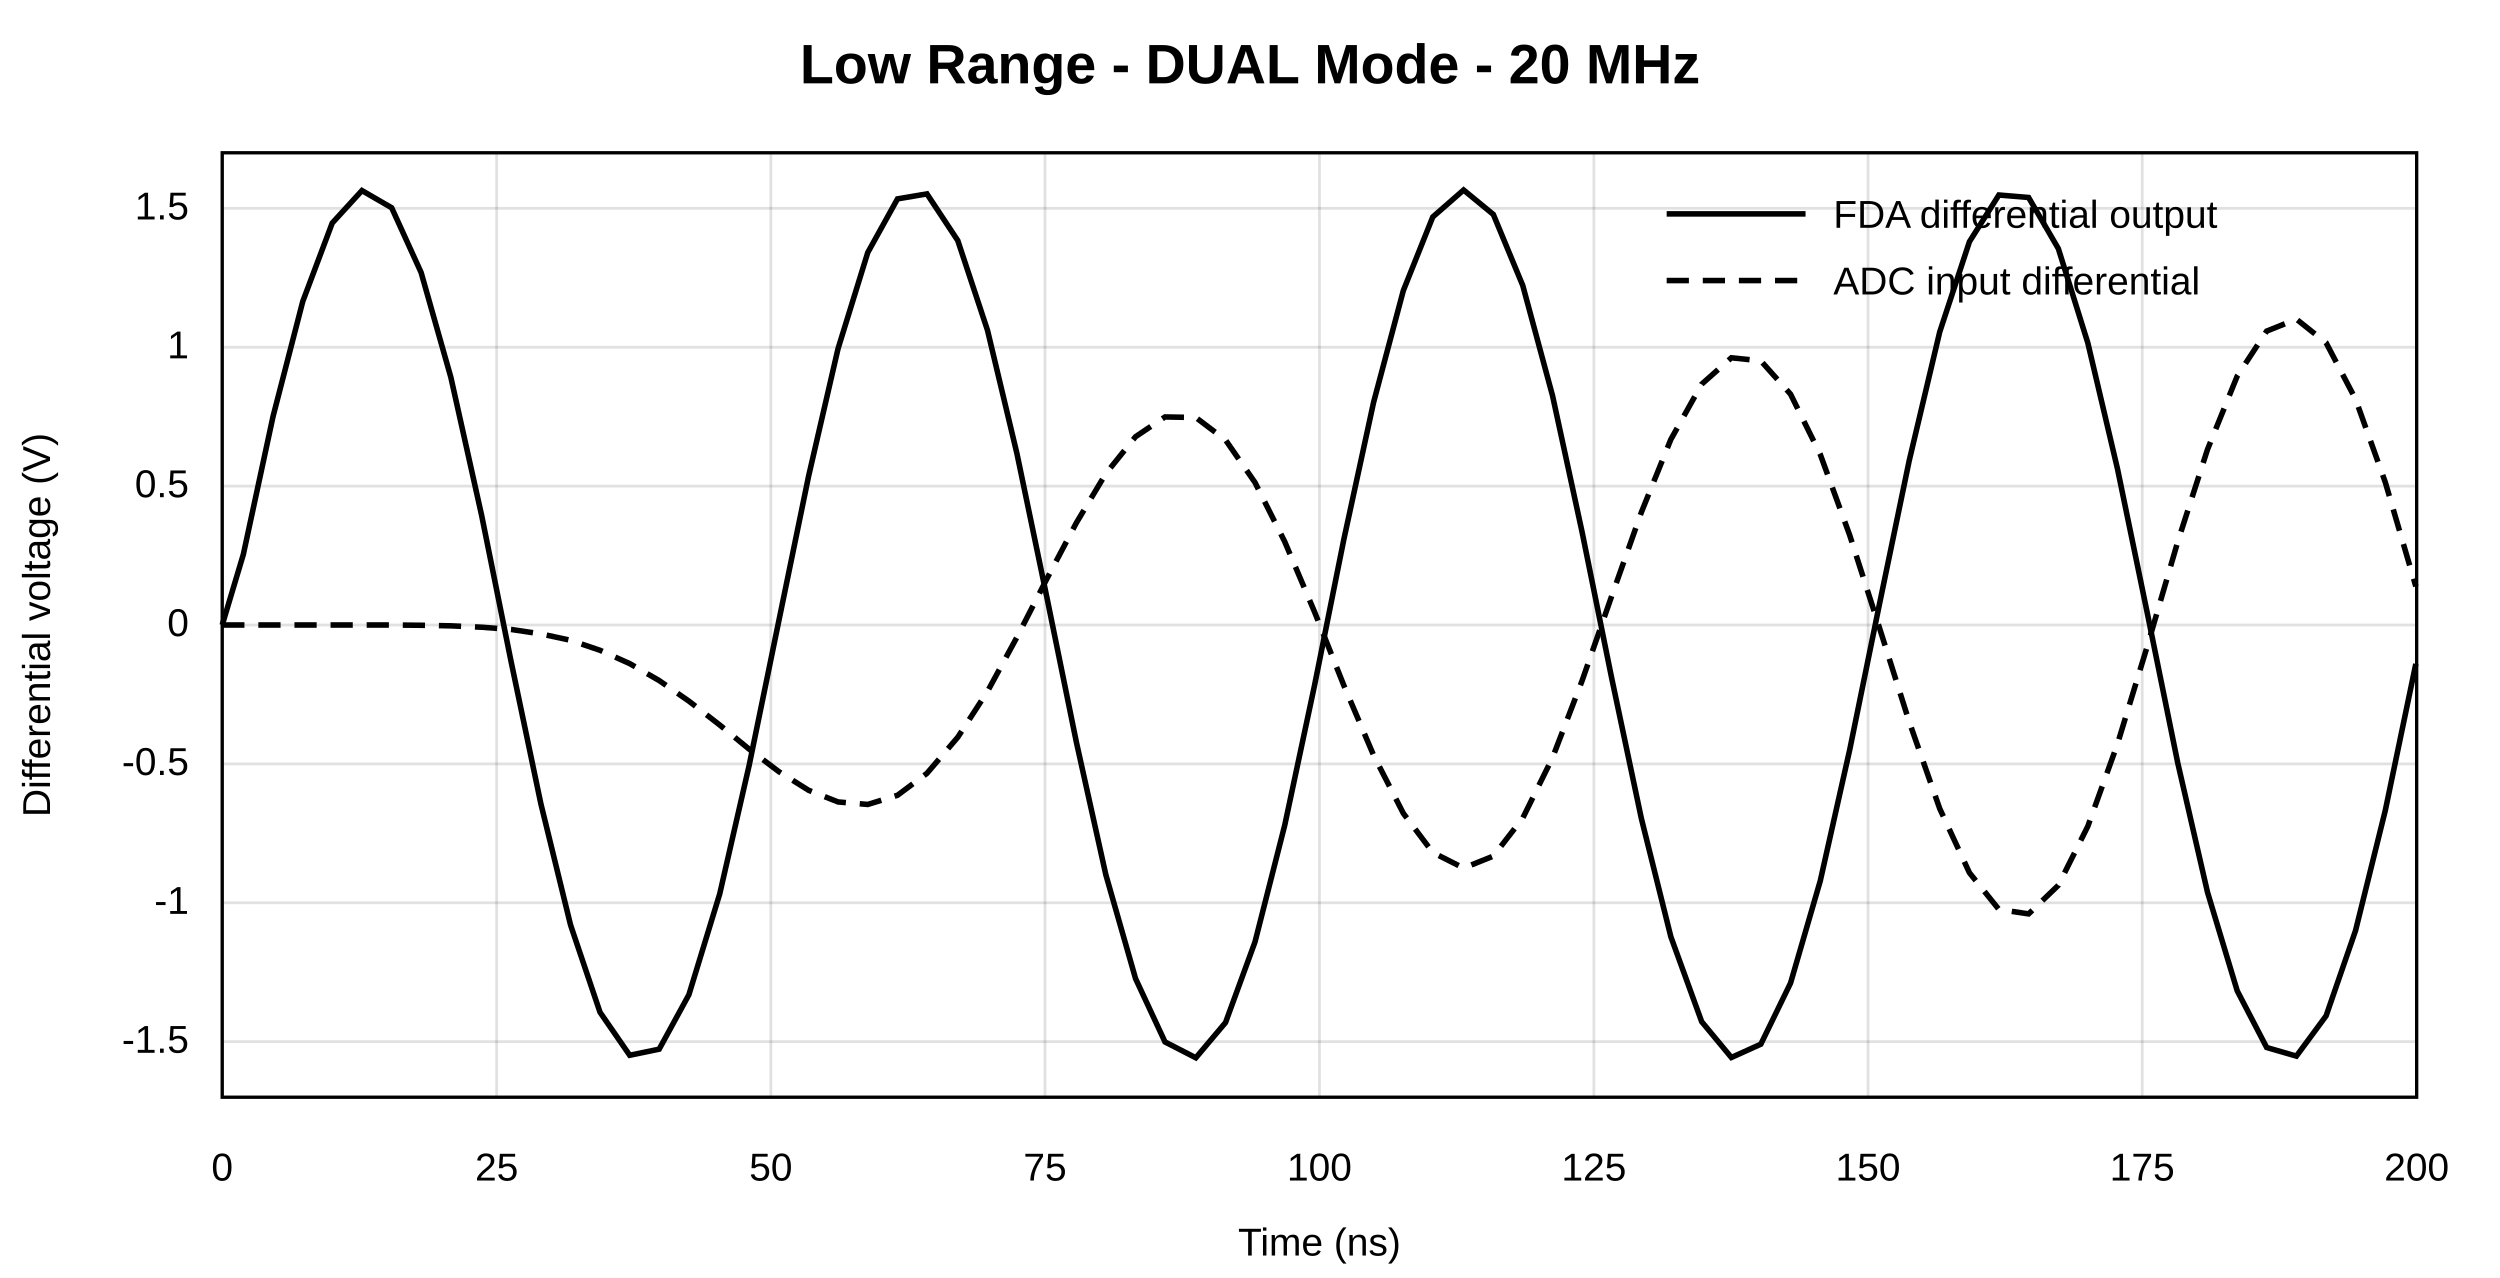
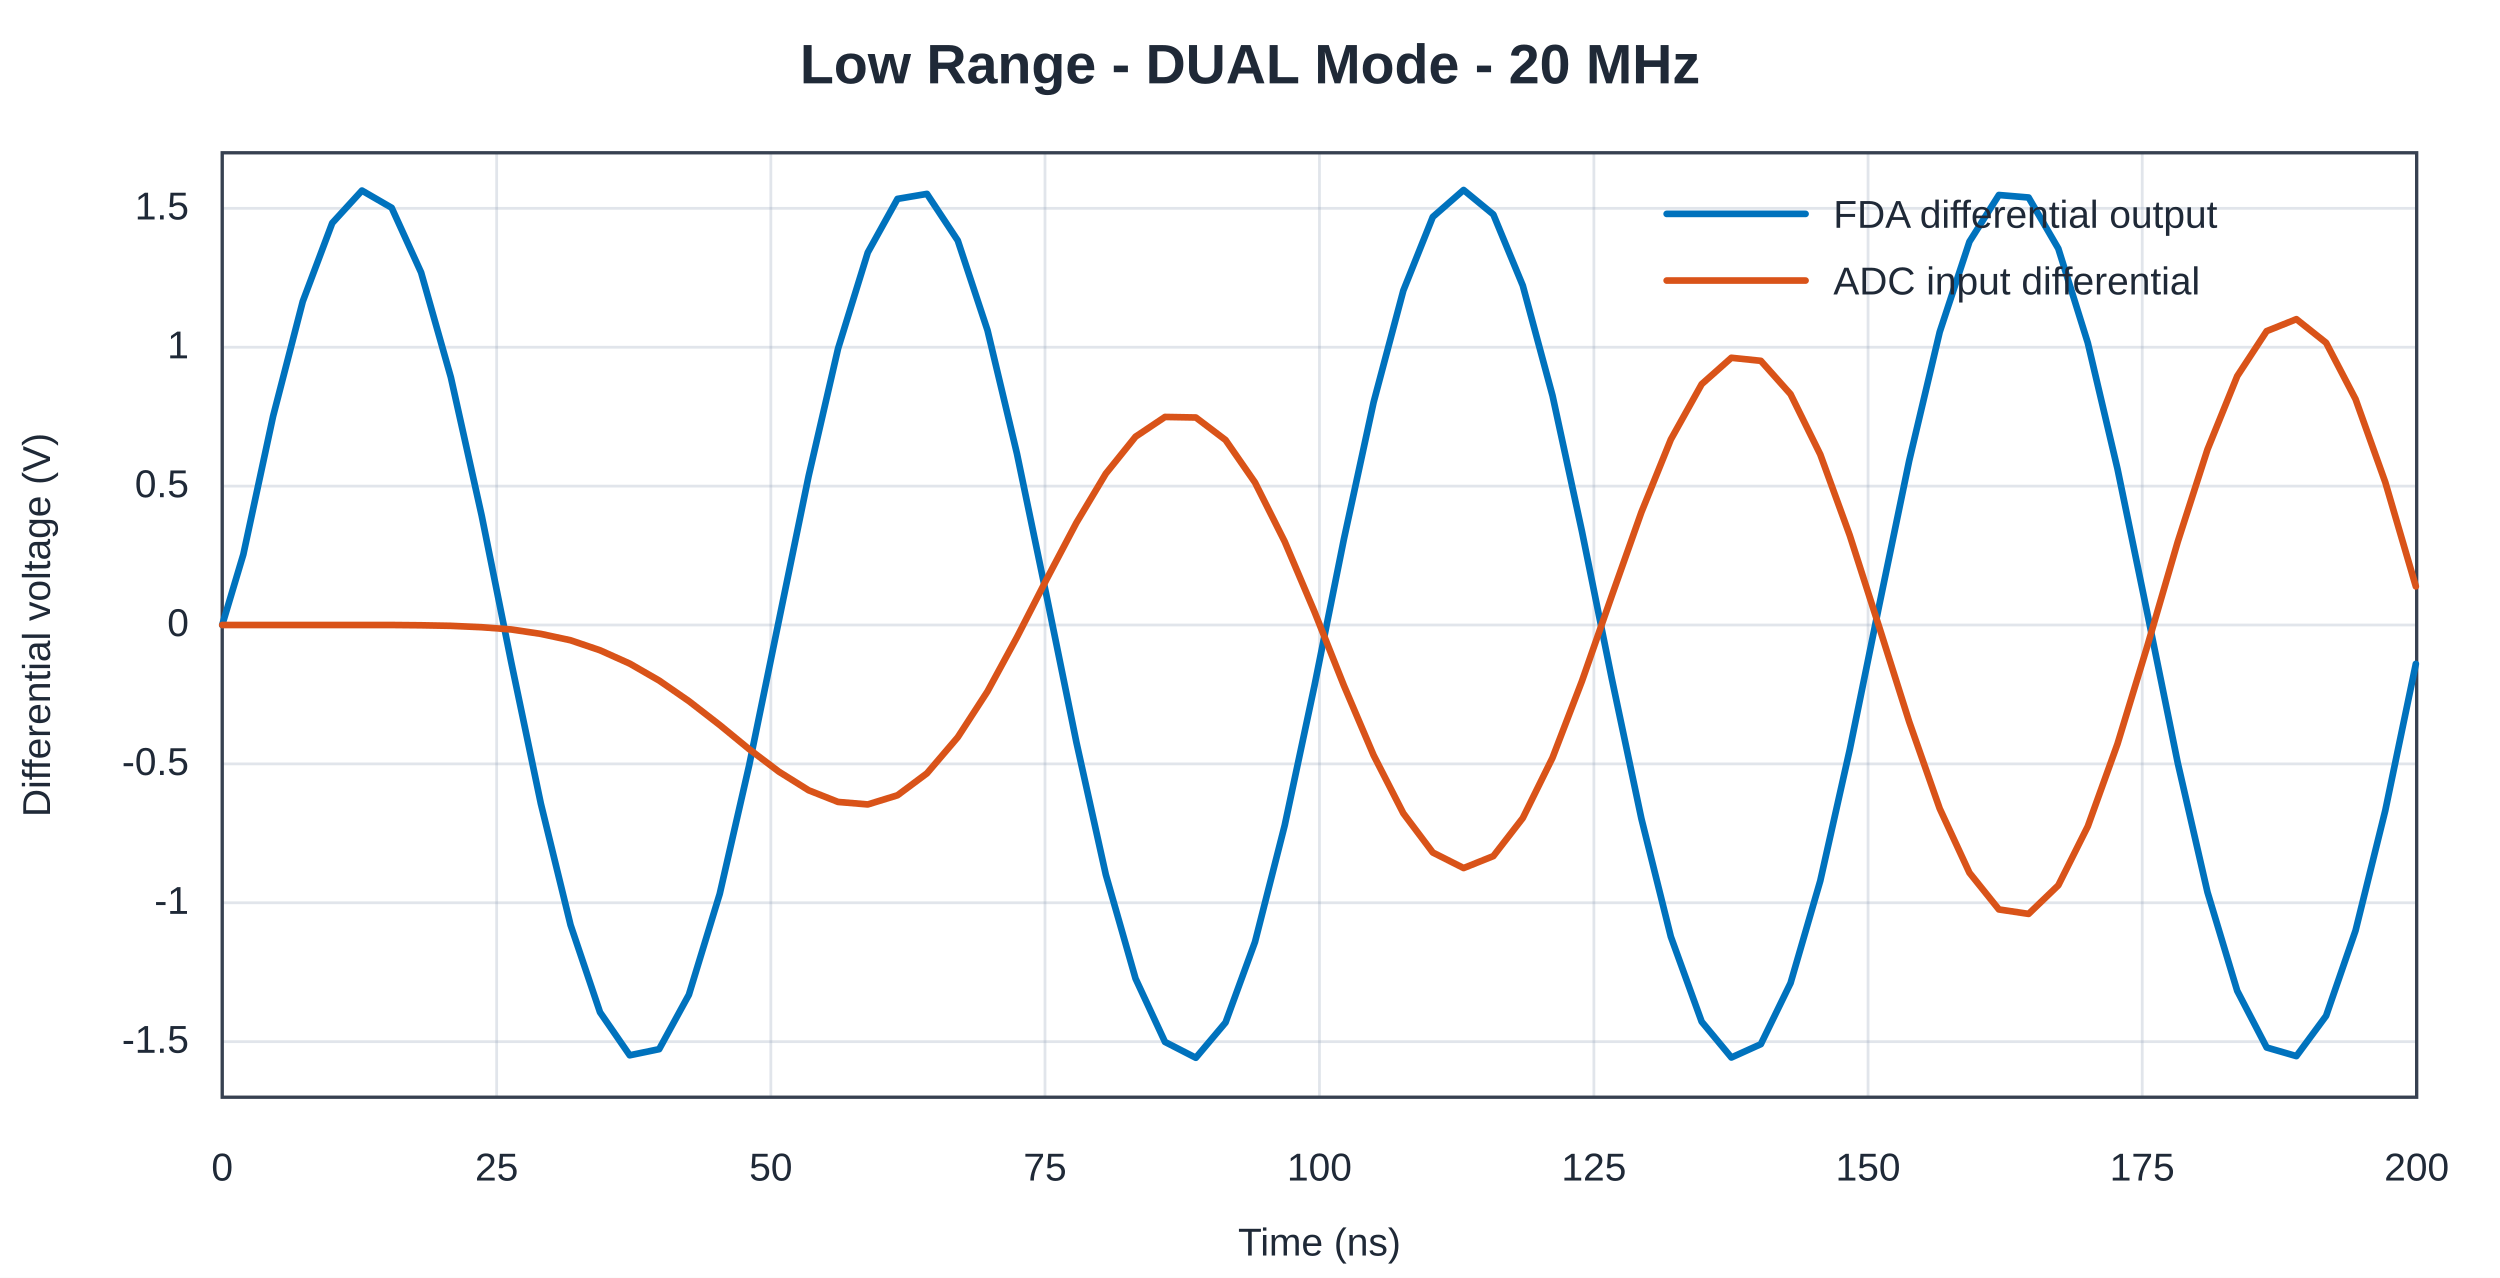
- <svg xmlns="http://www.w3.org/2000/svg" width="900" height="460" viewBox="0 0 900 460">
-   <style>text{font:14px Arial,sans-serif;fill:currentColor}.t{font-size:20px;font-weight:600}.a{stroke:currentColor;stroke-width:1.2;fill:none}.g{stroke:currentColor;stroke-opacity:.12}.s1{stroke:currentColor;stroke-width:2;fill:none}.s2{stroke:currentColor;stroke-width:2;stroke-dasharray:8 5;fill:none}</style>
+ <svg xmlns="http://www.w3.org/2000/svg" width="900" height="460" viewBox="0 0 900 460" shape-rendering="geometricPrecision" text-rendering="geometricPrecision">
+   <style>text{font:14px Arial,sans-serif;fill:#1f2937}.t{font-size:20px;font-weight:600}.a{stroke:#374151;stroke-width:1.2;fill:none}.g{stroke:#94a3b8;stroke-opacity:.28}.s1{stroke:#0072BD;stroke-width:2.4;fill:none;stroke-linecap:round;stroke-linejoin:round}.s2{stroke:#D95319;stroke-width:2.4;fill:none;stroke-linecap:round;stroke-linejoin:round}</style>
  <rect width="100%" height="100%" fill="white" />
  <text class="t" x="450" y="30" text-anchor="middle">Low Range - DUAL Mode - 20 MHz</text>
  <line x1="80.0" y1="55" x2="80.0" y2="395" class="g" />
  <line x1="178.8" y1="55" x2="178.8" y2="395" class="g" />
  <line x1="277.5" y1="55" x2="277.5" y2="395" class="g" />
  <line x1="376.2" y1="55" x2="376.2" y2="395" class="g" />
  <line x1="475.0" y1="55" x2="475.0" y2="395" class="g" />
  <line x1="573.8" y1="55" x2="573.8" y2="395" class="g" />
  <line x1="672.5" y1="55" x2="672.5" y2="395" class="g" />
  <line x1="771.2" y1="55" x2="771.2" y2="395" class="g" />
  <line x1="870.0" y1="55" x2="870.0" y2="395" class="g" />
  <line x1="80" y1="375.0" x2="870" y2="375.0" class="g" />
  <line x1="80" y1="325.0" x2="870" y2="325.0" class="g" />
  <line x1="80" y1="275.0" x2="870" y2="275.0" class="g" />
  <line x1="80" y1="225.0" x2="870" y2="225.0" class="g" />
  <line x1="80" y1="175.0" x2="870" y2="175.0" class="g" />
  <line x1="80" y1="125.0" x2="870" y2="125.0" class="g" />
  <line x1="80" y1="75.0" x2="870" y2="75.0" class="g" />
  <rect class="a" x="80" y="55" width="790" height="340" />
  <text x="80.0" y="425" text-anchor="middle">0</text>
  <text x="178.8" y="425" text-anchor="middle">25</text>
  <text x="277.5" y="425" text-anchor="middle">50</text>
  <text x="376.2" y="425" text-anchor="middle">75</text>
  <text x="475.0" y="425" text-anchor="middle">100</text>
  <text x="573.8" y="425" text-anchor="middle">125</text>
  <text x="672.5" y="425" text-anchor="middle">150</text>
  <text x="771.2" y="425" text-anchor="middle">175</text>
  <text x="870.0" y="425" text-anchor="middle">200</text>
  <text x="68" y="379.0" text-anchor="end">-1.5</text>
  <text x="68" y="329.0" text-anchor="end">-1</text>
  <text x="68" y="279.0" text-anchor="end">-0.5</text>
  <text x="68" y="229.0" text-anchor="end">0</text>
  <text x="68" y="179.0" text-anchor="end">0.5</text>
  <text x="68" y="129.0" text-anchor="end">1</text>
  <text x="68" y="79.0" text-anchor="end">1.5</text>
  <text x="475" y="452" text-anchor="middle">Time (ns)</text>
  <text x="18" y="225" text-anchor="middle" transform="rotate(-90 18 225)">Differential voltage (V)</text>
  <polyline class="s1" points="80.0,225.0 87.6,199.6 98.3,149.9 109.0,108.5 119.6,80.3 130.3,68.6 141.0,74.8 151.6,98.1 162.3,135.8 173.4,185.6 184.0,238.2 194.7,289.3 205.4,333.0 216.0,364.4 226.7,379.9 237.3,377.7 248.0,358.1 259.1,321.8 269.7,275.5 280.4,223.4 291.1,171.4 301.7,125.5 312.4,90.9 323.1,71.6 333.7,69.8 344.8,86.6 355.5,118.9 366.1,163.3 376.8,214.7 387.5,267.2 398.1,314.9 408.8,352.3 419.4,375.1 430.5,380.8 441.2,368.1 451.8,339.1 462.5,297.1 473.2,246.9 483.8,194.1 494.5,144.8 505.2,104.6 515.8,78.1 526.9,68.4 537.6,77.2 548.2,102.8 558.9,142.4 569.5,191.3 580.2,244.1 590.9,294.7 601.5,337.2 612.6,367.8 623.3,380.7 633.9,375.9 644.6,353.9 655.3,317.1 665.9,269.9 676.6,217.5 687.3,165.9 698.3,119.5 709.0,87.0 719.6,70.2 730.3,71.1 741.0,89.5 751.6,123.4 762.3,168.8 773.0,220.6 784.0,274.7 794.7,321.2 805.4,356.7 816.0,377.1 826.7,380.2 837.4,365.7 848.0,335.0 858.7,291.8 869.7,239.0" />
  <polyline class="s2" points="80.0,225.0 87.6,225.0 98.3,225.0 109.0,225.0 119.6,225.0 130.3,225.0 141.0,225.0 151.6,225.1 162.3,225.3 173.4,225.8 184.0,226.6 194.7,228.2 205.4,230.5 216.0,234.1 226.7,238.9 237.3,245.0 248.0,252.4 259.1,261.0 269.7,269.7 280.4,277.8 291.1,284.5 301.7,288.7 312.4,289.6 323.1,286.3 333.7,278.4 344.8,265.4 355.5,248.9 366.1,229.4 376.8,208.5 387.5,188.2 398.1,170.5 408.8,157.2 419.4,150.1 430.5,150.3 441.2,158.4 451.8,173.7 462.5,195.0 473.2,220.2 483.8,246.8 494.5,271.9 505.2,292.8 515.8,306.9 526.9,312.5 537.6,308.2 548.2,294.5 558.9,272.8 569.5,245.2 580.2,214.6 590.9,184.4 601.5,158.2 612.6,138.3 623.3,128.8 633.9,129.9 644.6,141.9 655.3,163.6 665.9,192.7 676.6,226.0 687.3,259.8 698.3,291.1 709.0,314.2 719.6,327.4 730.3,329.0 741.0,318.7 751.6,297.5 762.3,267.8 773.0,232.7 784.0,195.0 794.7,161.8 805.4,135.4 816.0,119.2 826.7,114.9 837.4,123.4 848.0,143.7 858.7,173.6 869.7,211.1" />
  <line class="s1" x1="600" y1="77" x2="650" y2="77" />
  <text x="660" y="82">FDA differential output</text>
  <line class="s2" x1="600" y1="101" x2="650" y2="101" />
  <text x="660" y="106">ADC input differential</text>
</svg>
